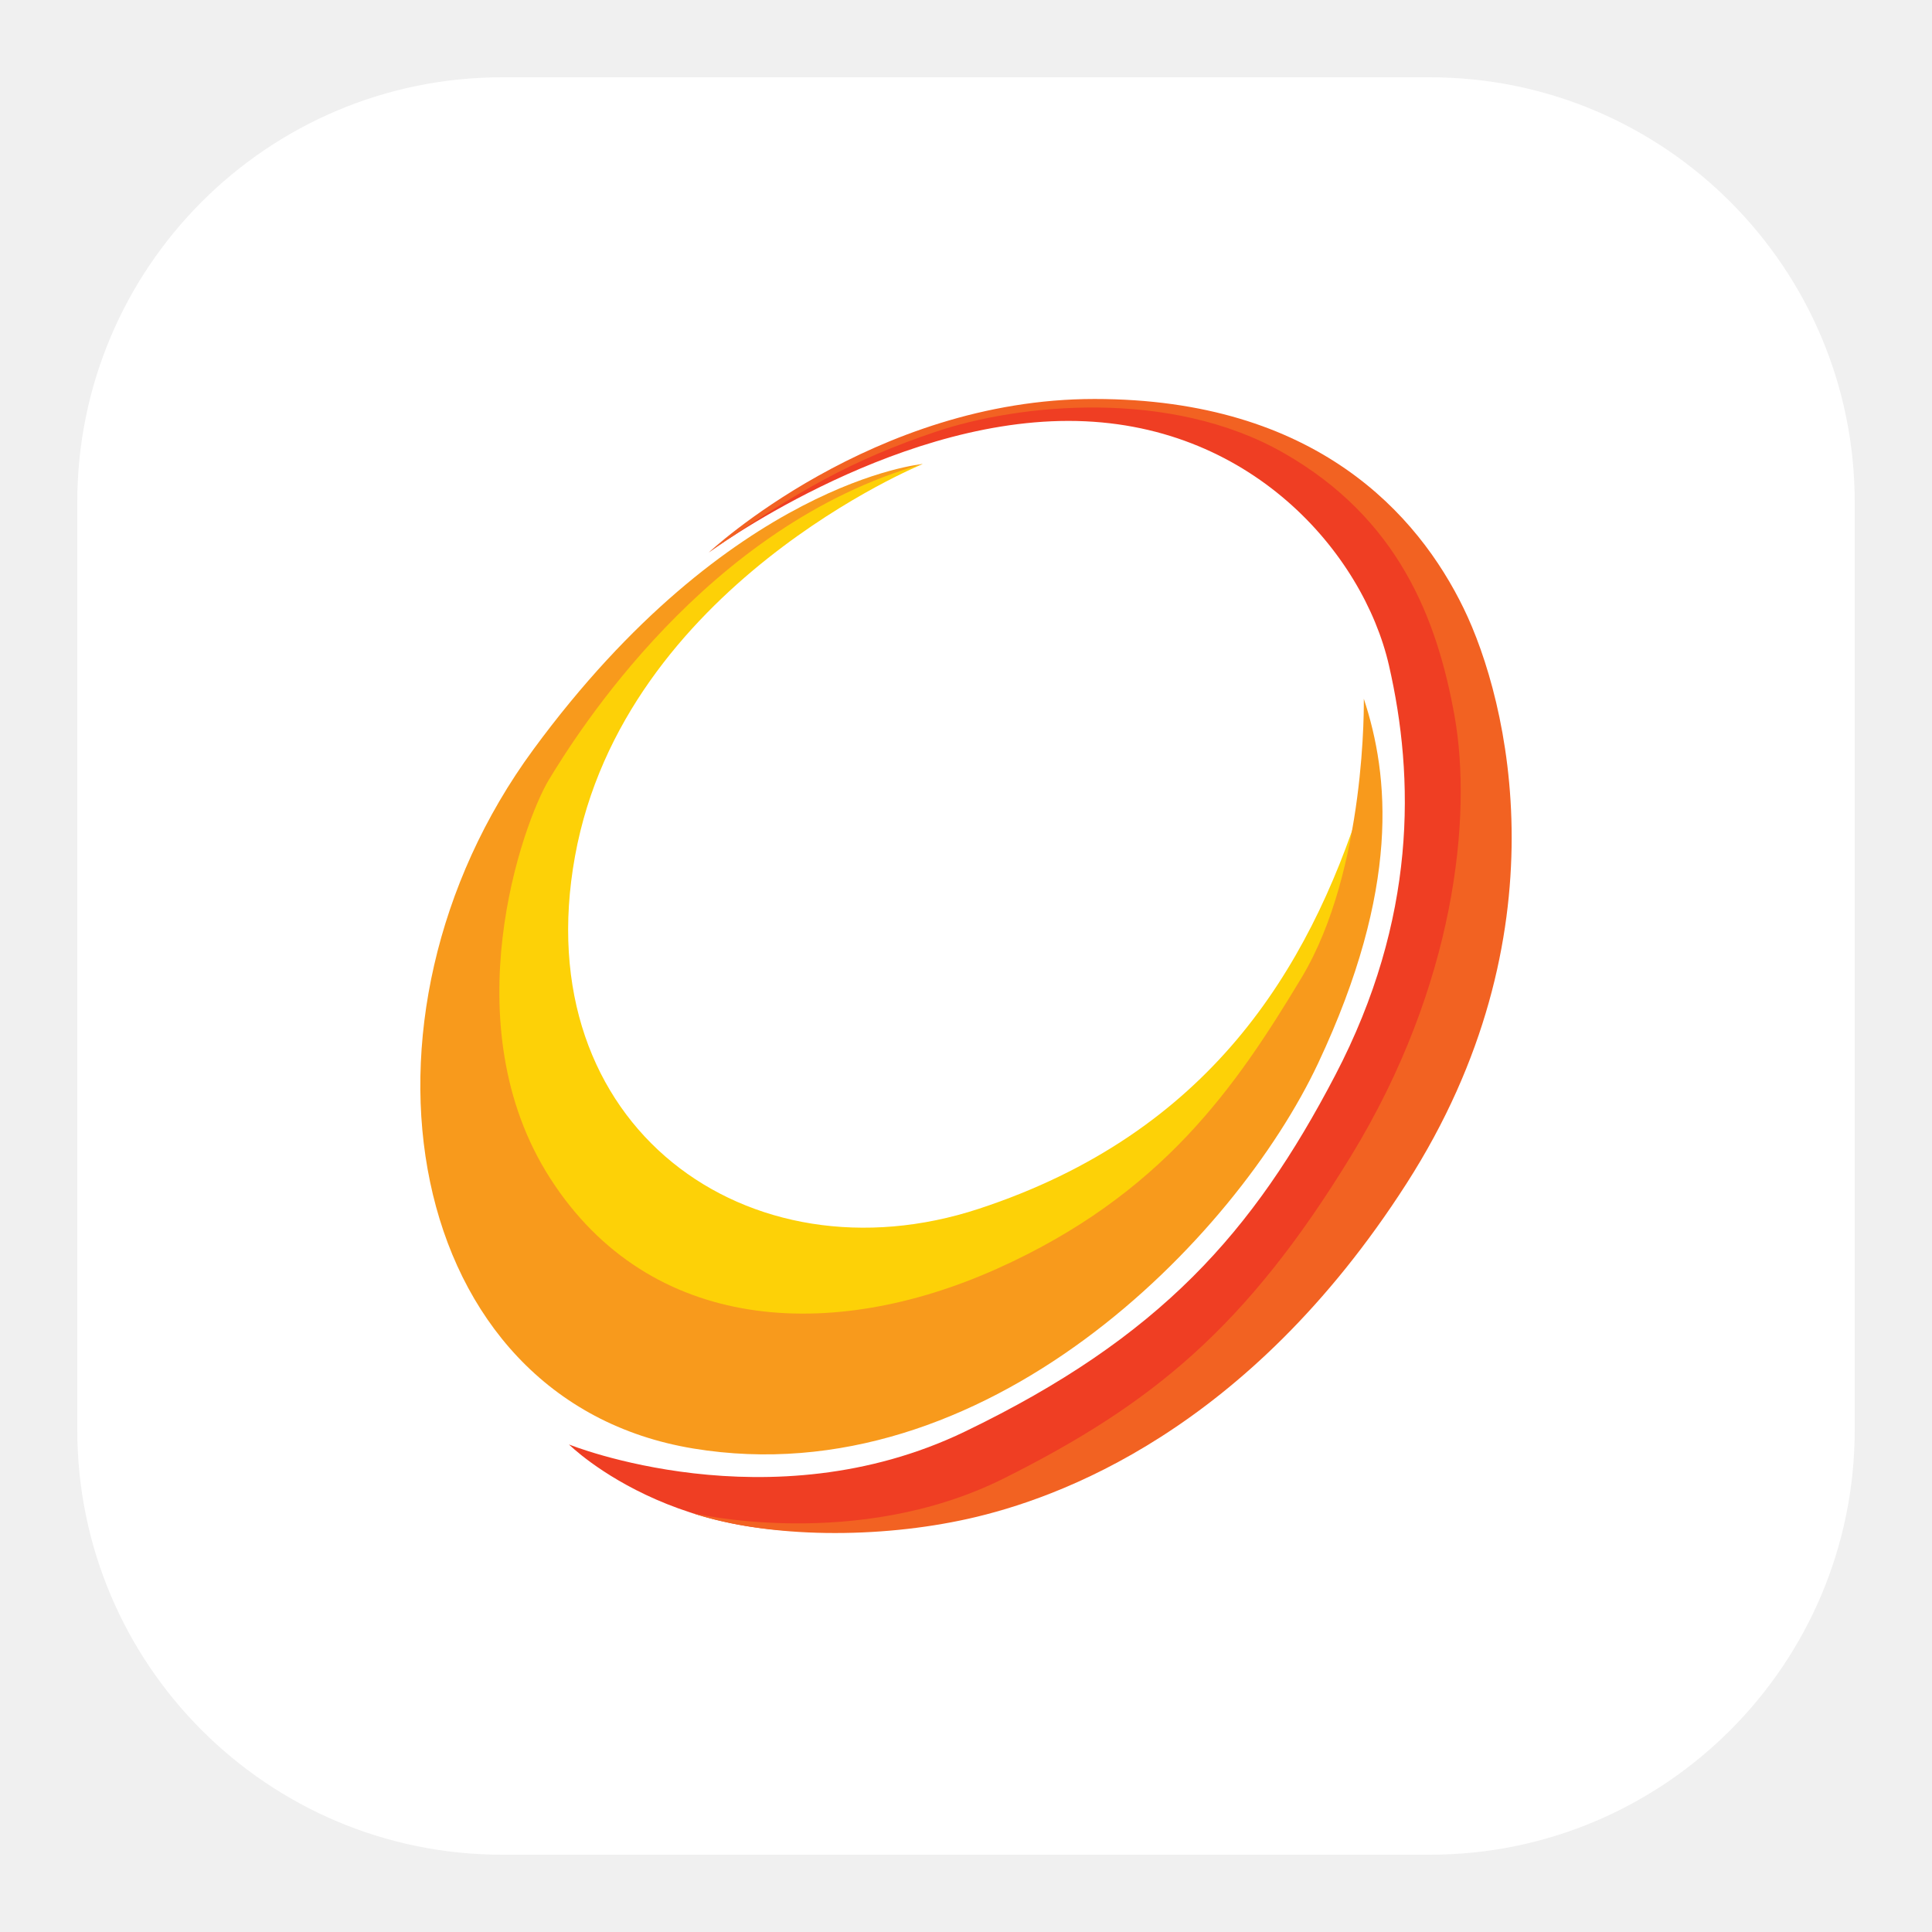
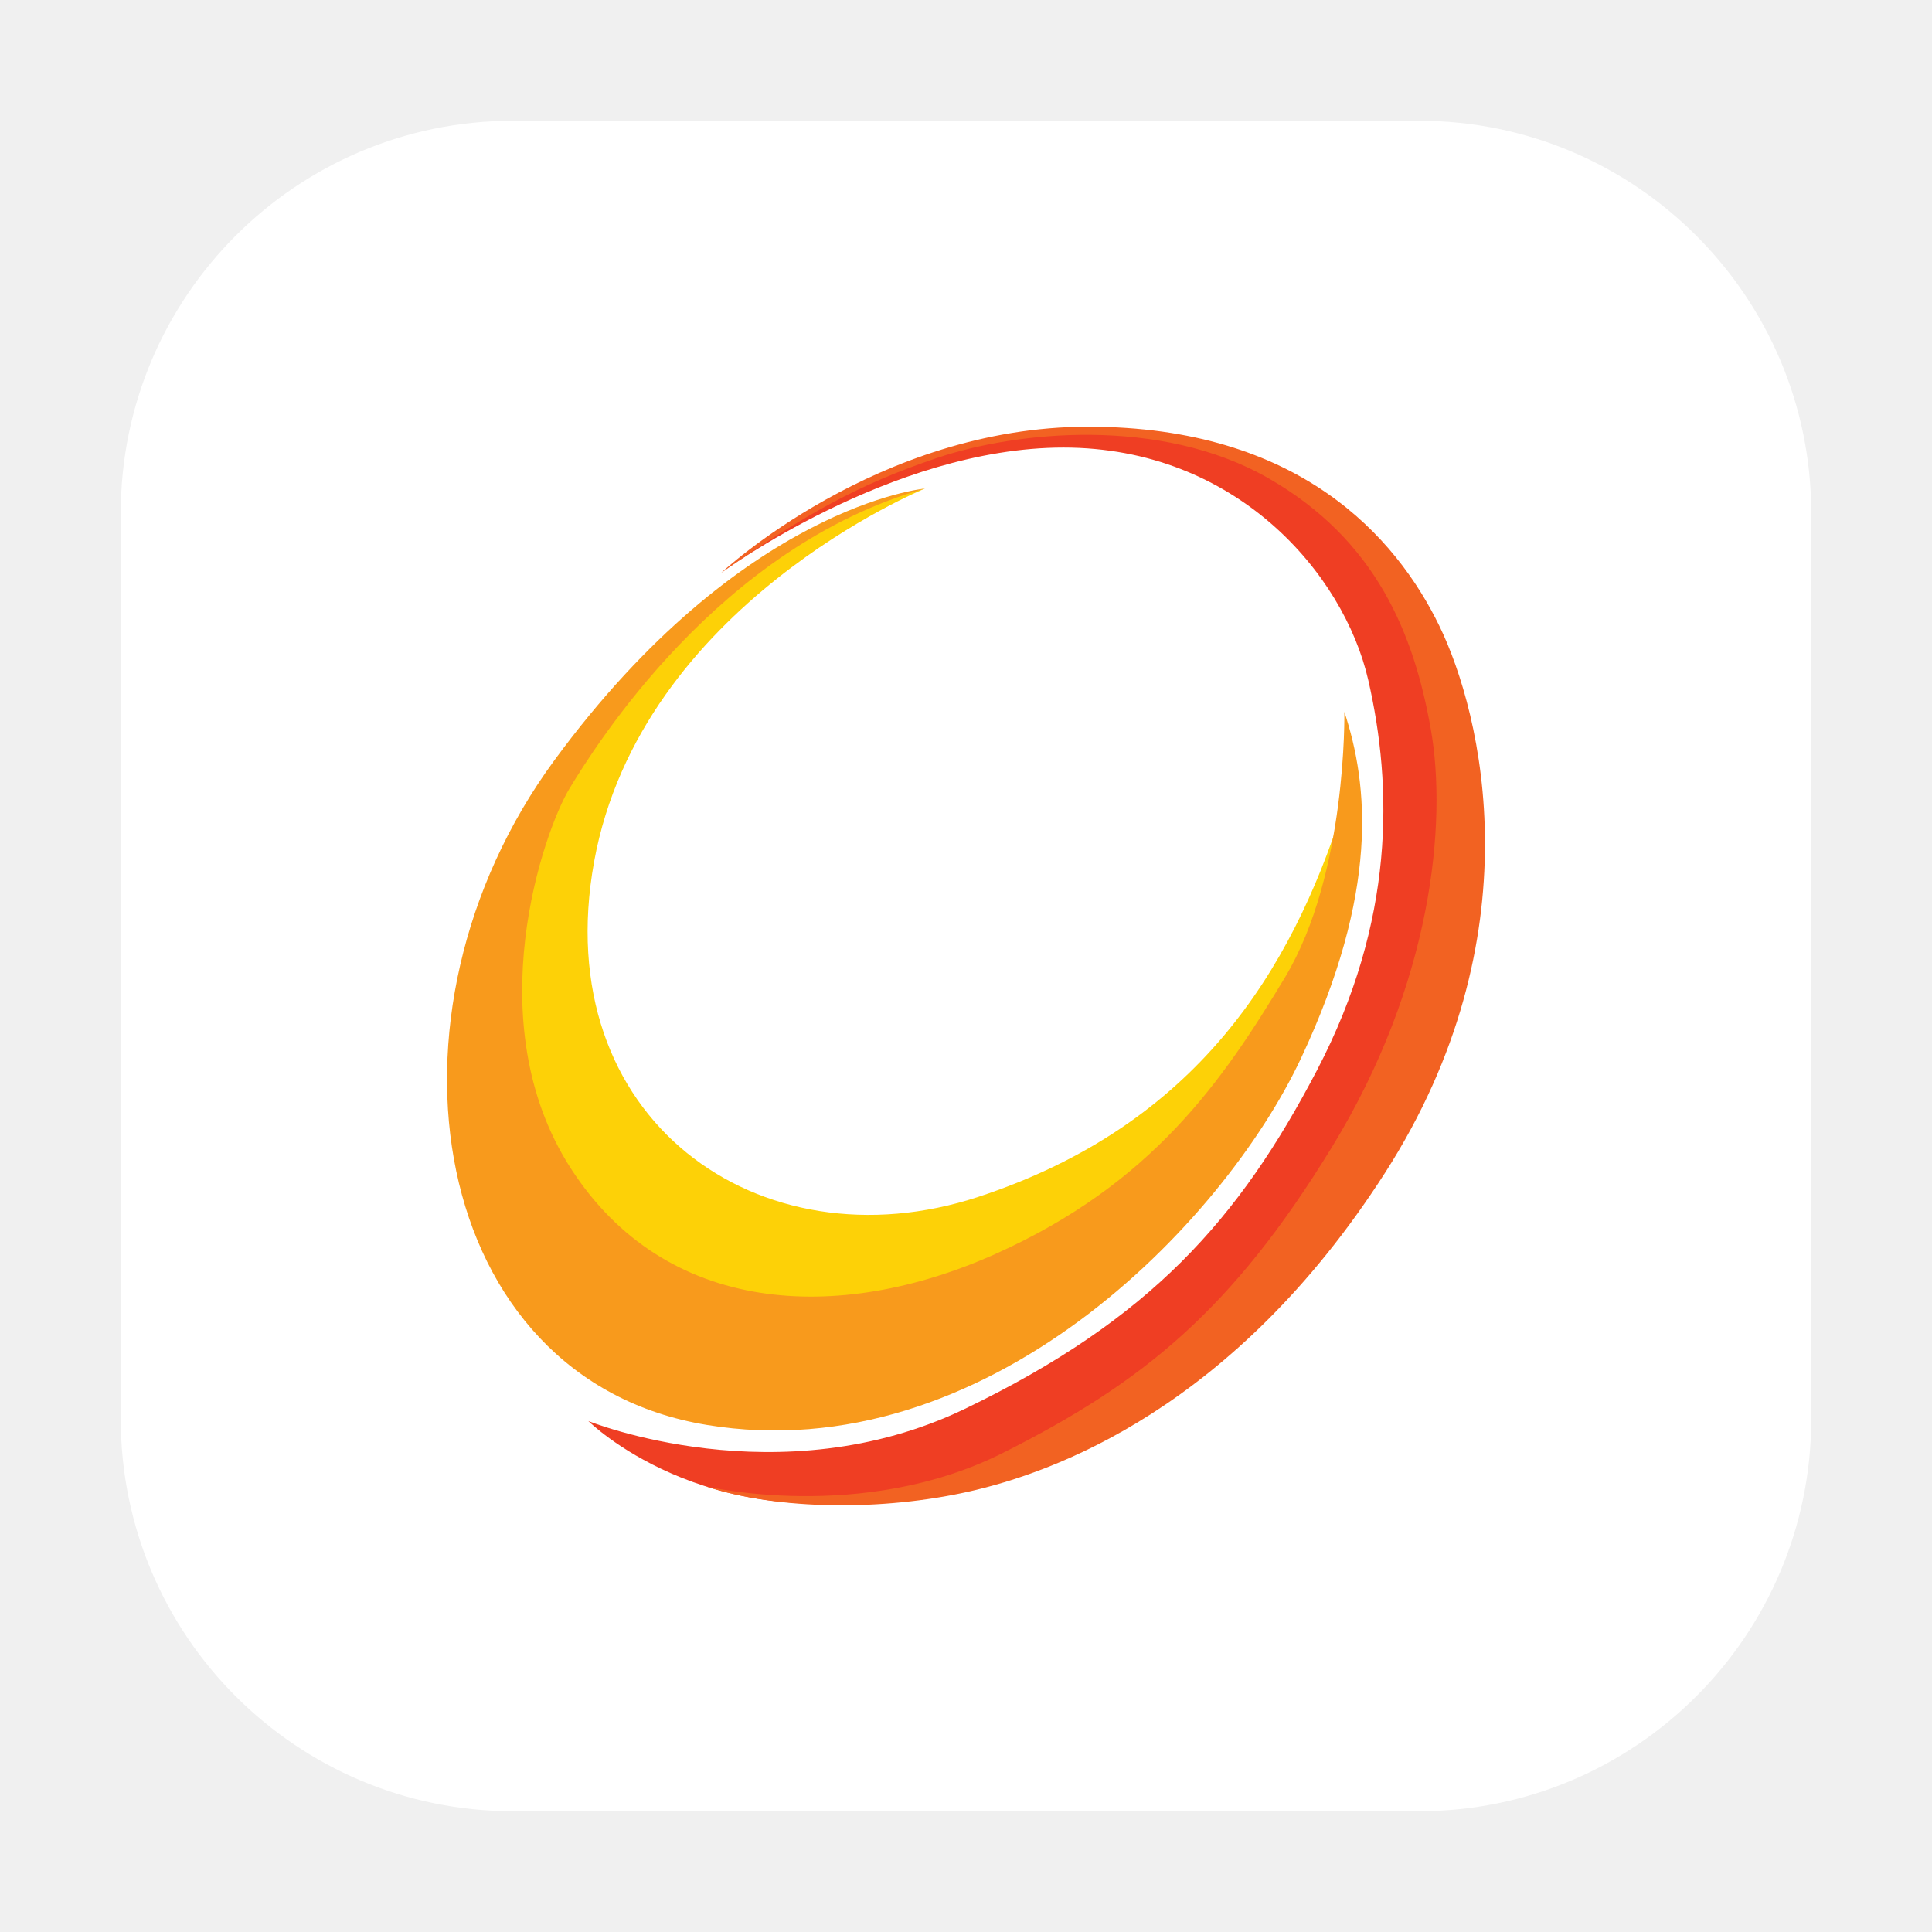
<svg xmlns="http://www.w3.org/2000/svg" height="500" viewBox="0 0 500 500" width="500">
-   <rect x="20" y="20" width="460" height="460" rx="110" fill="#fff" />
-   <svg x="95" y="95" width="310" height="310" viewBox="0 0 256 256">
-     <path fill="#FDD107" d="M118.769,20.712c0,0-63.833,26-74.333,83.833s37.167,91.5,86.333,75.333 s70.333-51,81.833-87c0,0-9.333,100.5-96.167,115.5s-118.167-50-82.167-119.833 C44.269,67.045,80.519,29.629,118.769,20.712z" />
-     <path fill="#F89A1C" d="M118.769,20.712c0,0-41.125,3.667-83.25,61.042s-28.125,139.125,34.25,149.375 s115.875-44.875,133.5-82.375s15.167-61.458,9.75-77.875c0,0,0.667,36.417-13.333,59.667 s-29.75,46.333-65.083,62.167s-74.167,13.75-95.417-19.25s-5.917-76.083-0.292-85.333 S72.394,33.795,118.769,20.712z" />
-     <path fill="#EF3E23" d="M73.019,39.629c0,0,38.125-28.125,76.875-28.125s63,28.25,68.5,52.25s6,54.125-11.5,87.625 s-37.375,56-79.125,76.125s-84.625,2.75-84.625,2.75s25.977,25.875,71.051,16.5 c45.074-9.375,82.241-40.875,98.407-69.5s28.792-57.375,27.667-92.25s-23.75-54.5-31.25-60.25 s-23.188-17.812-58.188-16.562S86.456,29.816,73.019,39.629z" />
-     <path fill="#F26222" d="M73.019,39.629c0,0,35-32.812,82.437-32.812s69.188,24.812,78.875,44.688 s21.812,70-12.188,123s-74.625,67.375-93.625,71.625s-42.431,4.269-59.111-1.23 c0,0,35.195,8.397,66.778-7.437s51.667-32.167,74.083-68.833 s25.917-72.75,22.167-93.917s-12.167-42.417-36.5-56.333s-56.729-10.531-74.479-4.531 S91.988,26.41,73.019,39.629z" />
-   </svg>
+   <rect x="31.25" y="31.25" width="437.5" height="437.5" rx="101.562" fill="#fff" />
+   <g transform="matrix(0.951087 0 0 0.951087 12.2283 12.2283)">
+     <svg x="95" y="95" width="310" height="310" viewBox="0 0 256 256">
+       <path fill="#FDD107" d="M118.769,20.712c0,0-63.833,26-74.333,83.833s37.167,91.5,86.333,75.333 s70.333-51,81.833-87c0,0-9.333,100.5-96.167,115.5s-118.167-50-82.167-119.833 C44.269,67.045,80.519,29.629,118.769,20.712z" />
+       <path fill="#F89A1C" d="M118.769,20.712c0,0-41.125,3.667-83.25,61.042s-28.125,139.125,34.25,149.375 s115.875-44.875,133.5-82.375s15.167-61.458,9.75-77.875c0,0,0.667,36.417-13.333,59.667 s-29.75,46.333-65.083,62.167s-74.167,13.75-95.417-19.25s-5.917-76.083-0.292-85.333 S72.394,33.795,118.769,20.712z" />
+       <path fill="#EF3E23" d="M73.019,39.629c0,0,38.125-28.125,76.875-28.125s63,28.25,68.5,52.25s6,54.125-11.5,87.625 s-37.375,56-79.125,76.125s-84.625,2.75-84.625,2.75s25.977,25.875,71.051,16.5 c45.074-9.375,82.241-40.875,98.407-69.5s28.792-57.375,27.667-92.25s-23.75-54.5-31.25-60.25 s-23.188-17.812-58.188-16.562S86.456,29.816,73.019,39.629z" />
+       <path fill="#F26222" d="M73.019,39.629c0,0,35-32.812,82.437-32.812s69.188,24.812,78.875,44.688 s21.812,70-12.188,123s-74.625,67.375-93.625,71.625s-42.431,4.269-59.111-1.23 c0,0,35.195,8.397,66.778-7.437s51.667-32.167,74.083-68.833 s25.917-72.75,22.167-93.917s-12.167-42.417-36.5-56.333s-56.729-10.531-74.479-4.531 S91.988,26.41,73.019,39.629z" />
+     </svg>
+   </g>
</svg>
